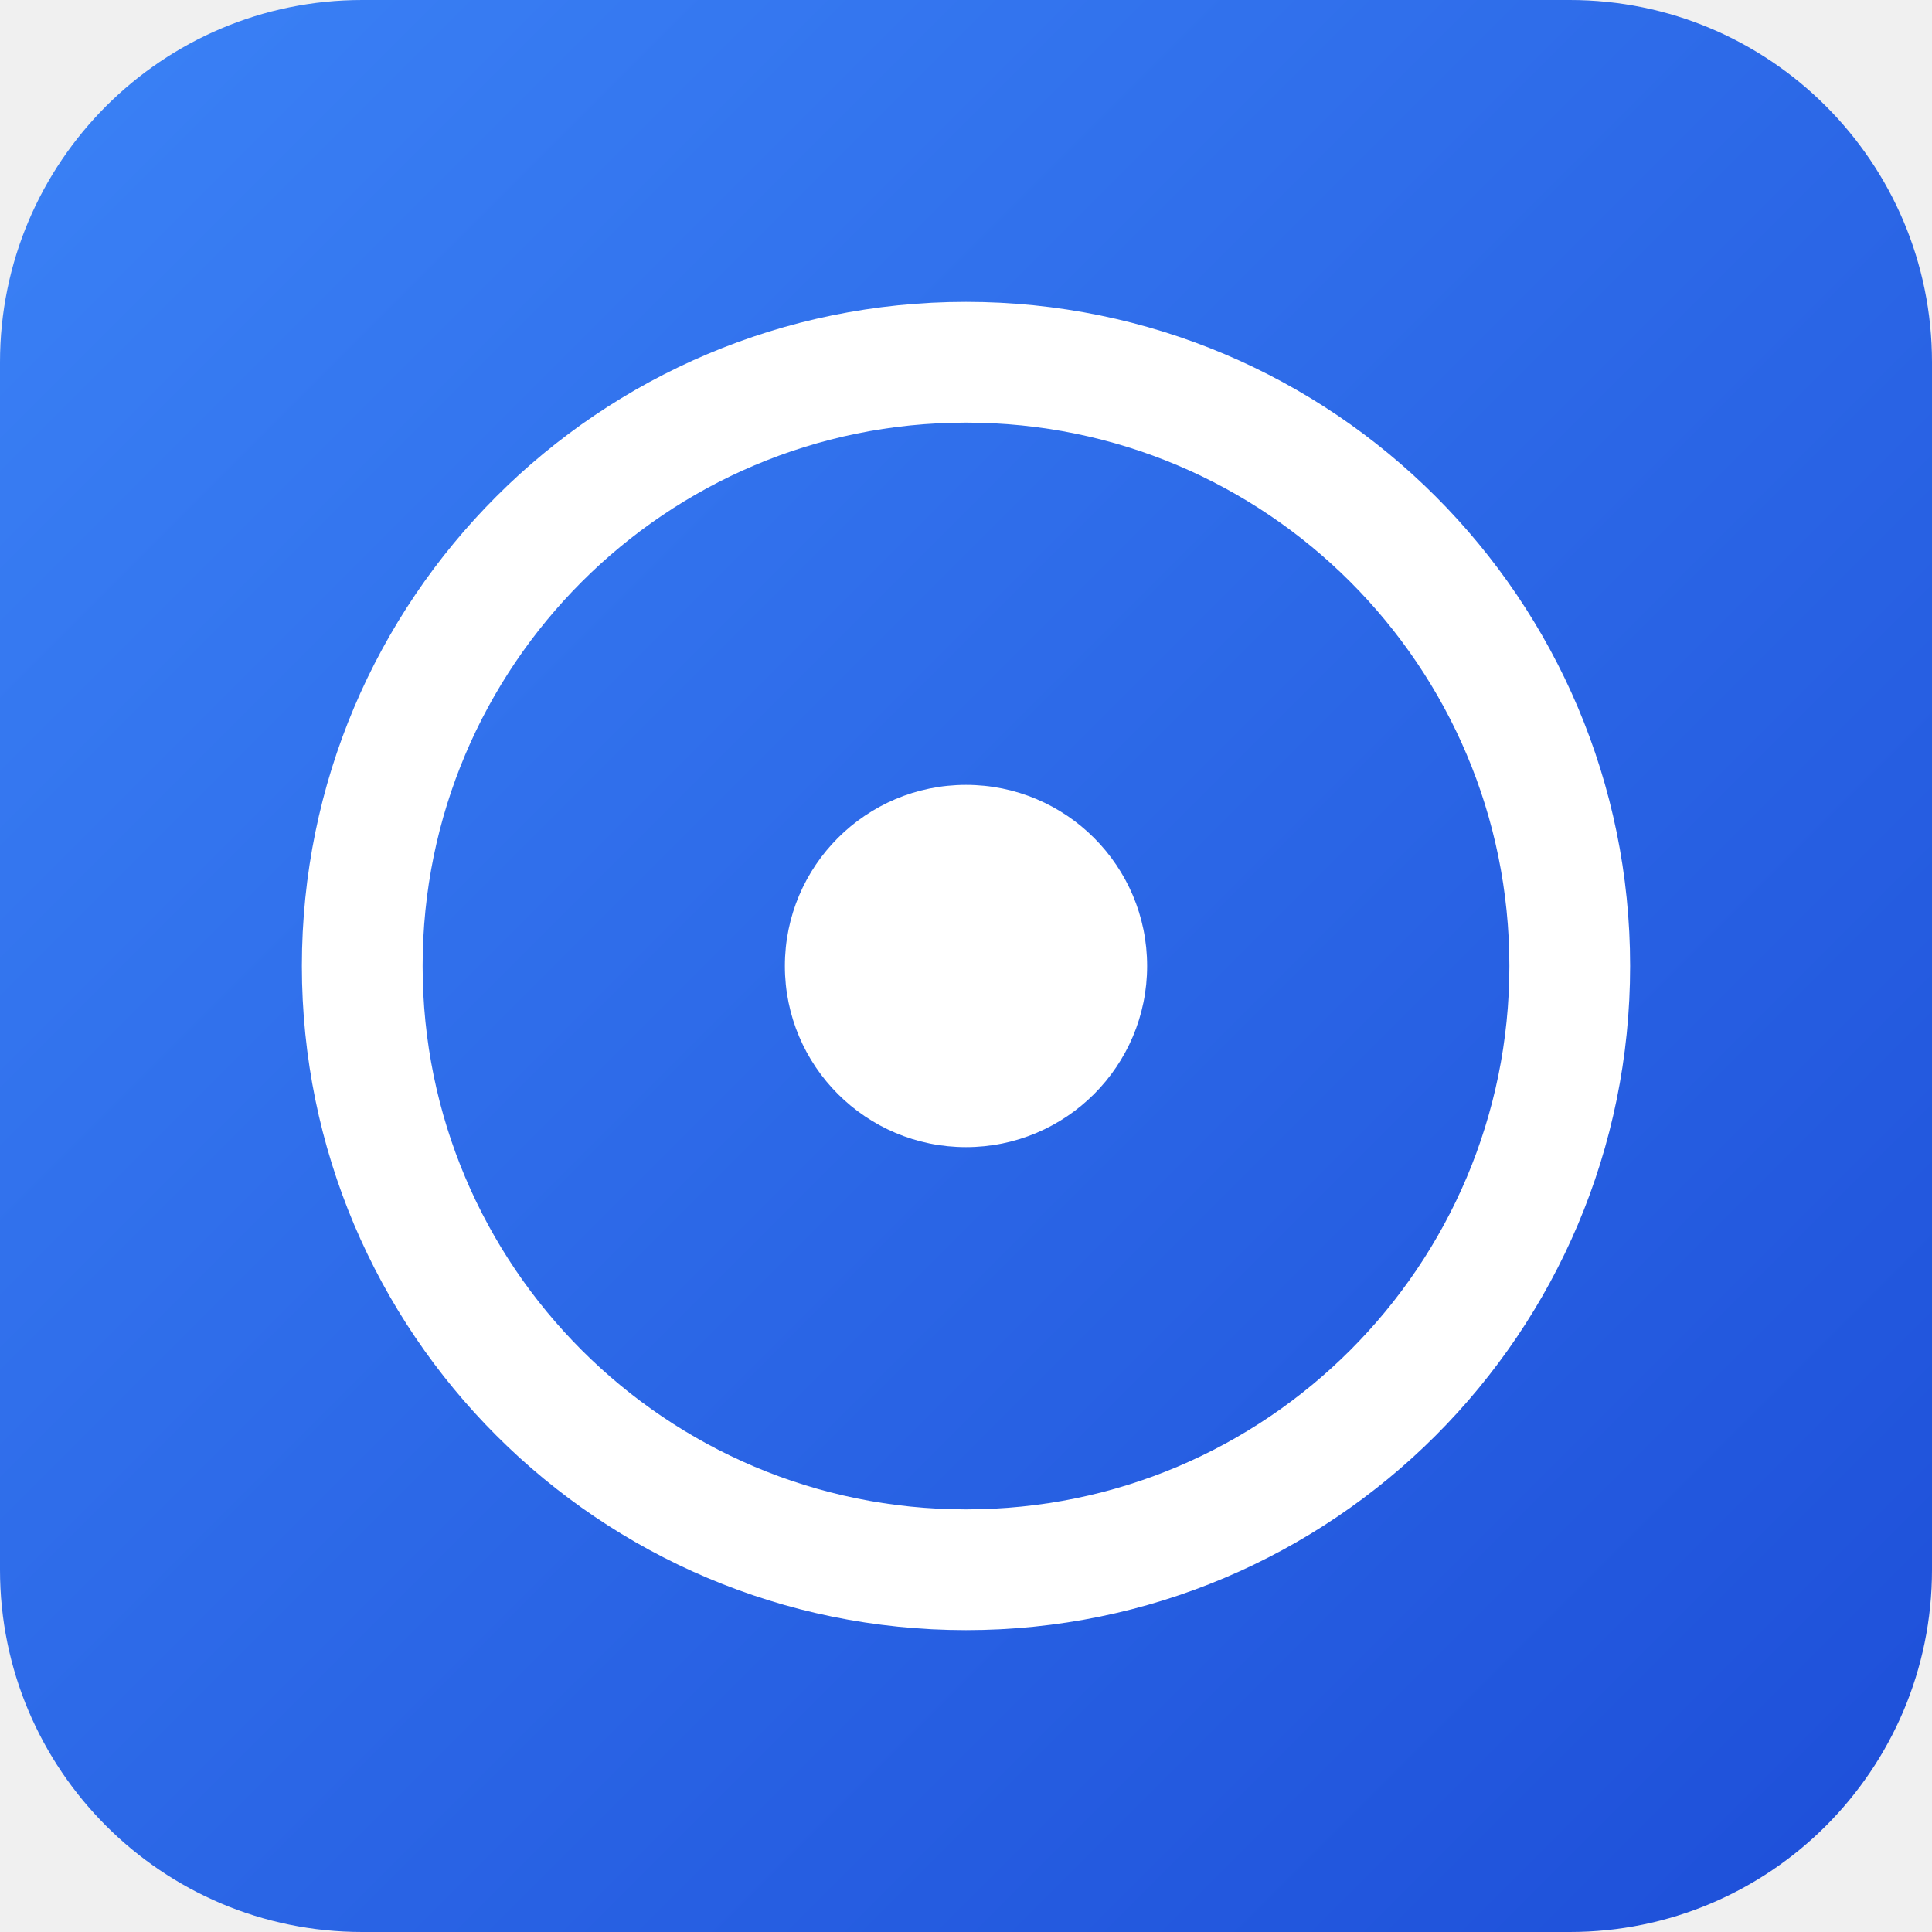
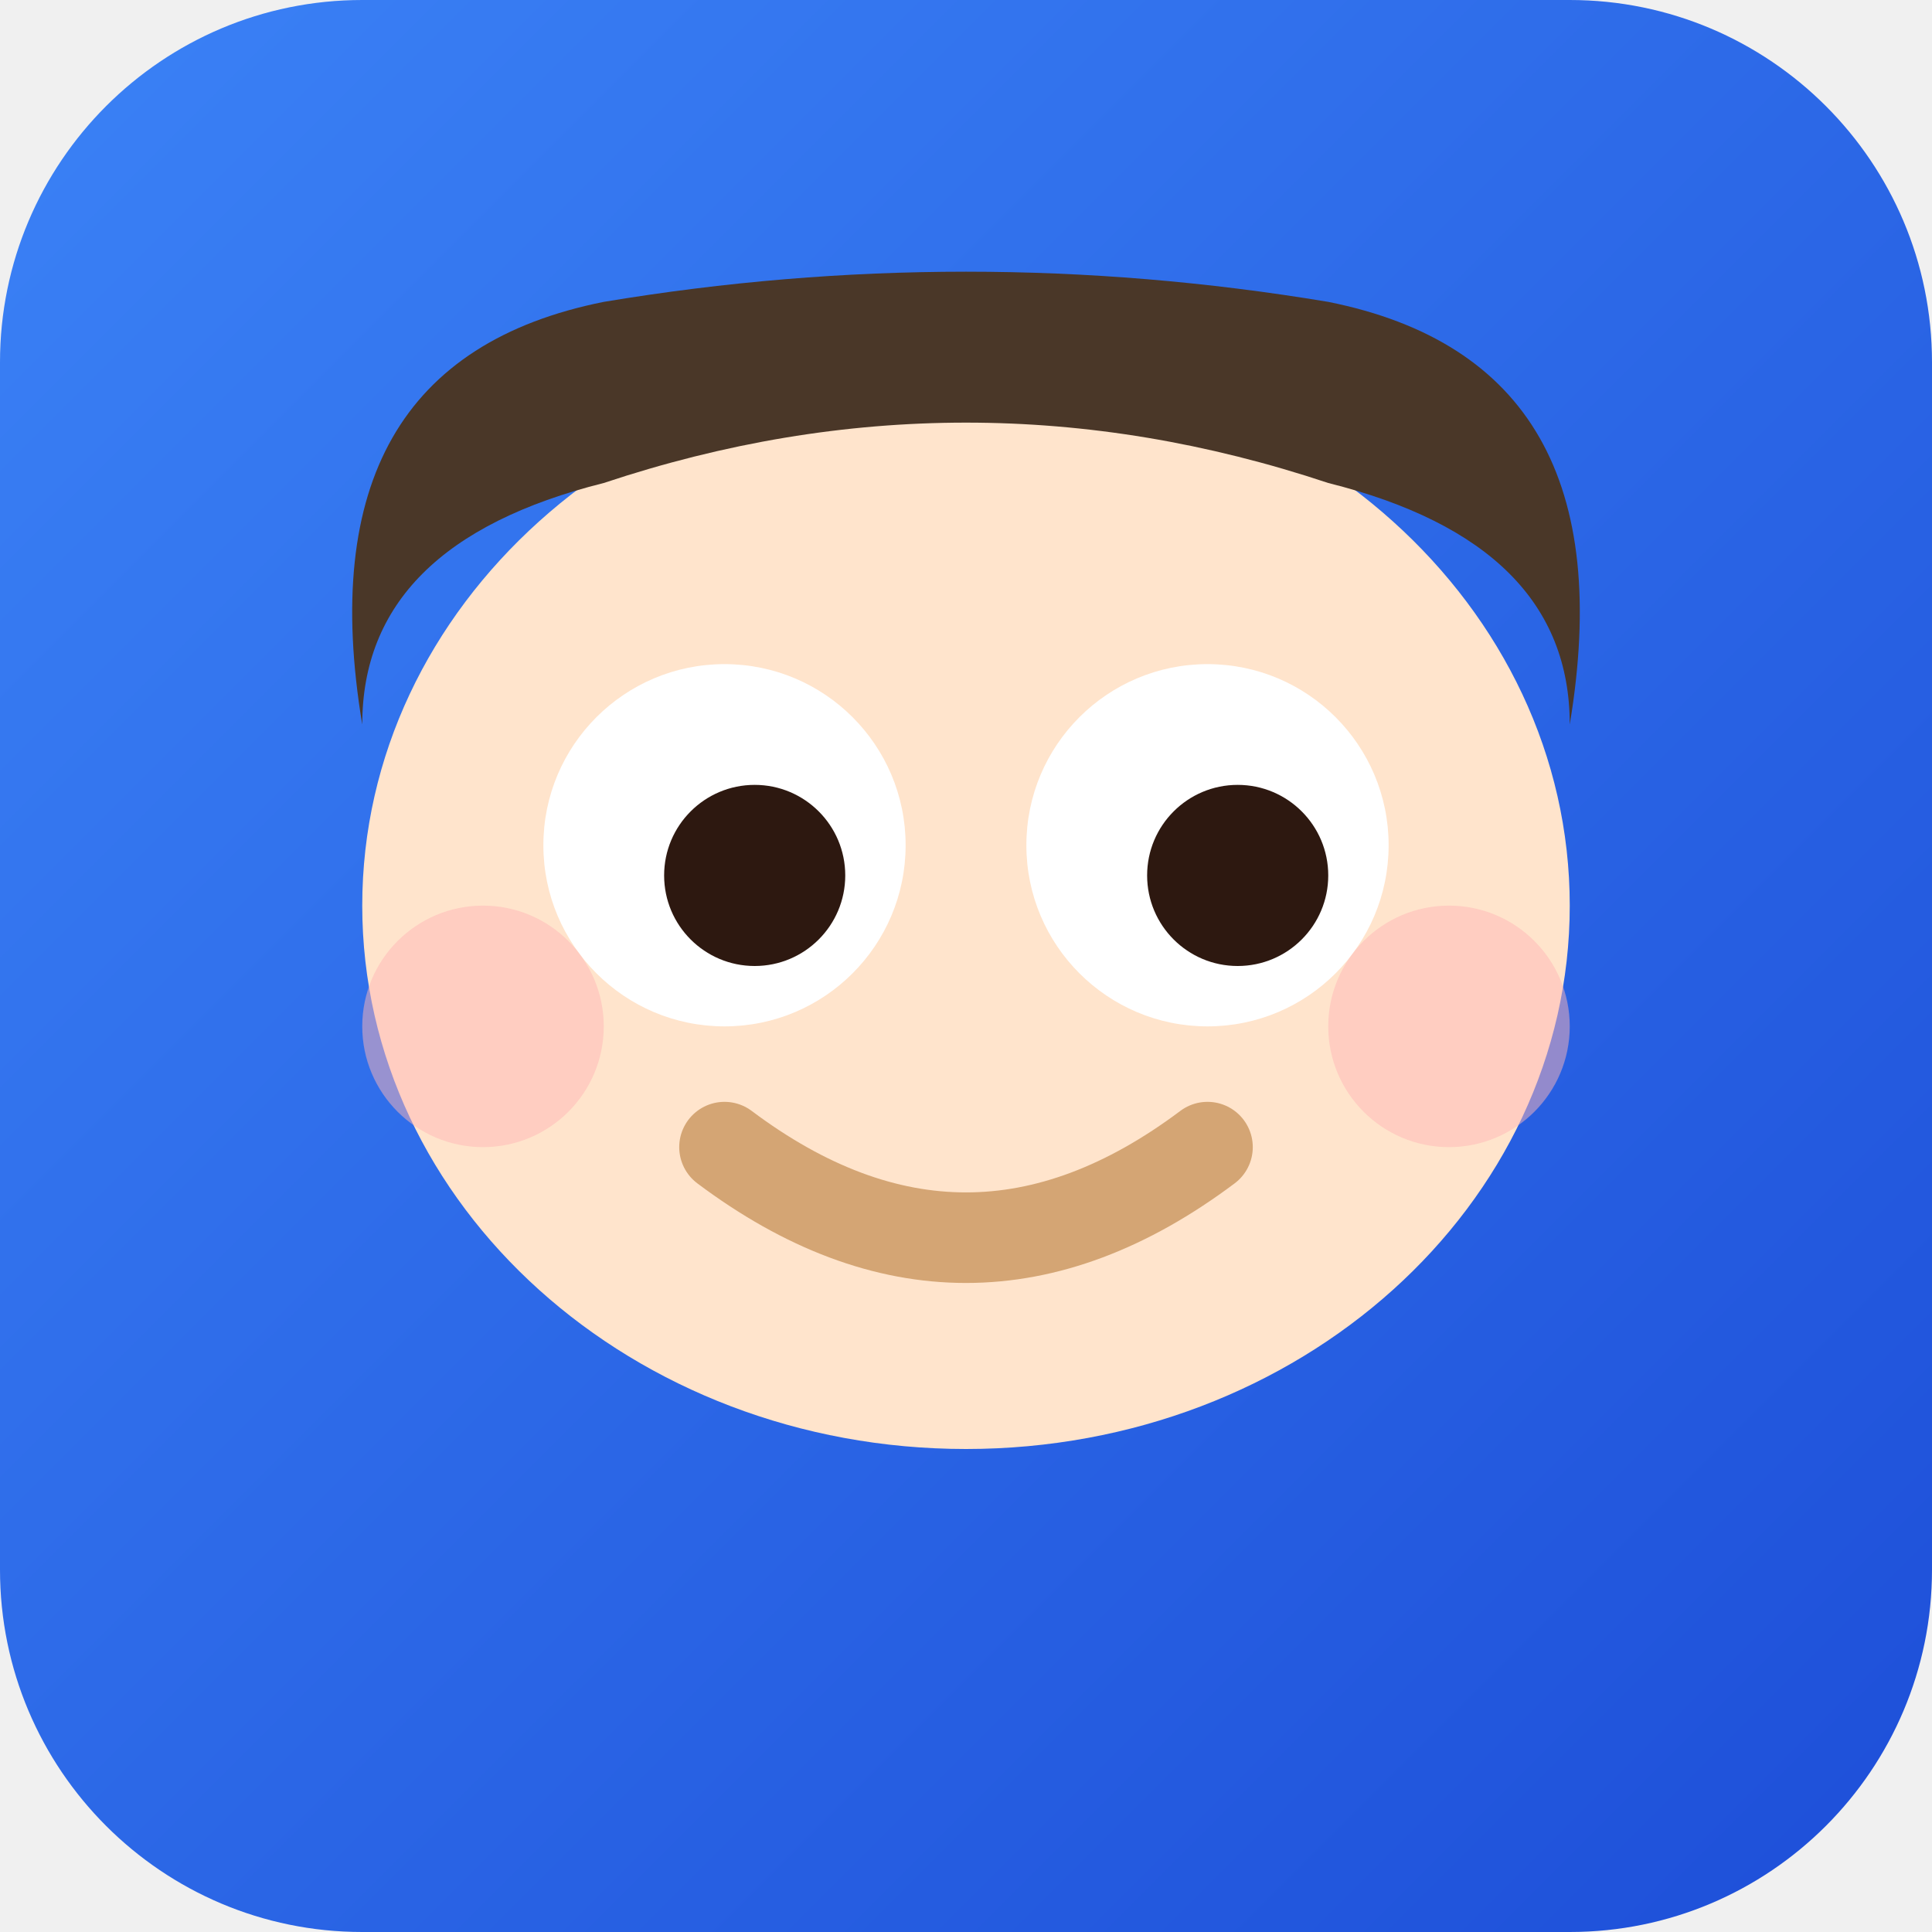
<svg xmlns="http://www.w3.org/2000/svg" viewBox="0 0 32 32">
  <defs>
    <linearGradient id="bg" x1="0%" y1="0%" x2="100%" y2="100%">
      <stop offset="0%" style="stop-color:#3B82F6" />
      <stop offset="100%" style="stop-color:#1D4ED8" />
    </linearGradient>
  </defs>
  <rect width="32" height="32" rx="6" fill="url(#bg)" />
-   <circle cx="16" cy="16" r="10" fill="none" stroke="white" stroke-width="2" />
-   <circle cx="16" cy="16" r="3" fill="white" />
+   <ellipse cx="16" cy="15" rx="10" ry="9" fill="#FFE4CC" />
+   <path d="M6 12 Q5 6 10 5 Q16 4 22 5 Q27 6 26 12 Q26 9 22 8 Q16 6 10 8 Q6 9 6 12" fill="#4A3728" />
+   <circle cx="12" cy="14" r="3" fill="white" />
+   <circle cx="20" cy="14" r="3" fill="white" />
+   <circle cx="12.5" cy="14.5" r="1.5" fill="#2D1810" />
+   <circle cx="20.5" cy="14.5" r="1.5" fill="#2D1810" />
+   <circle cx="8" cy="17" r="2" fill="#FFB5B5" opacity="0.5" />
+   <circle cx="24" cy="17" r="2" fill="#FFB5B5" opacity="0.5" />
+   <path d="M12 19 Q16 22 20 19" stroke="#D4A574" stroke-width="1.5" fill="none" stroke-linecap="round" />
</svg>
